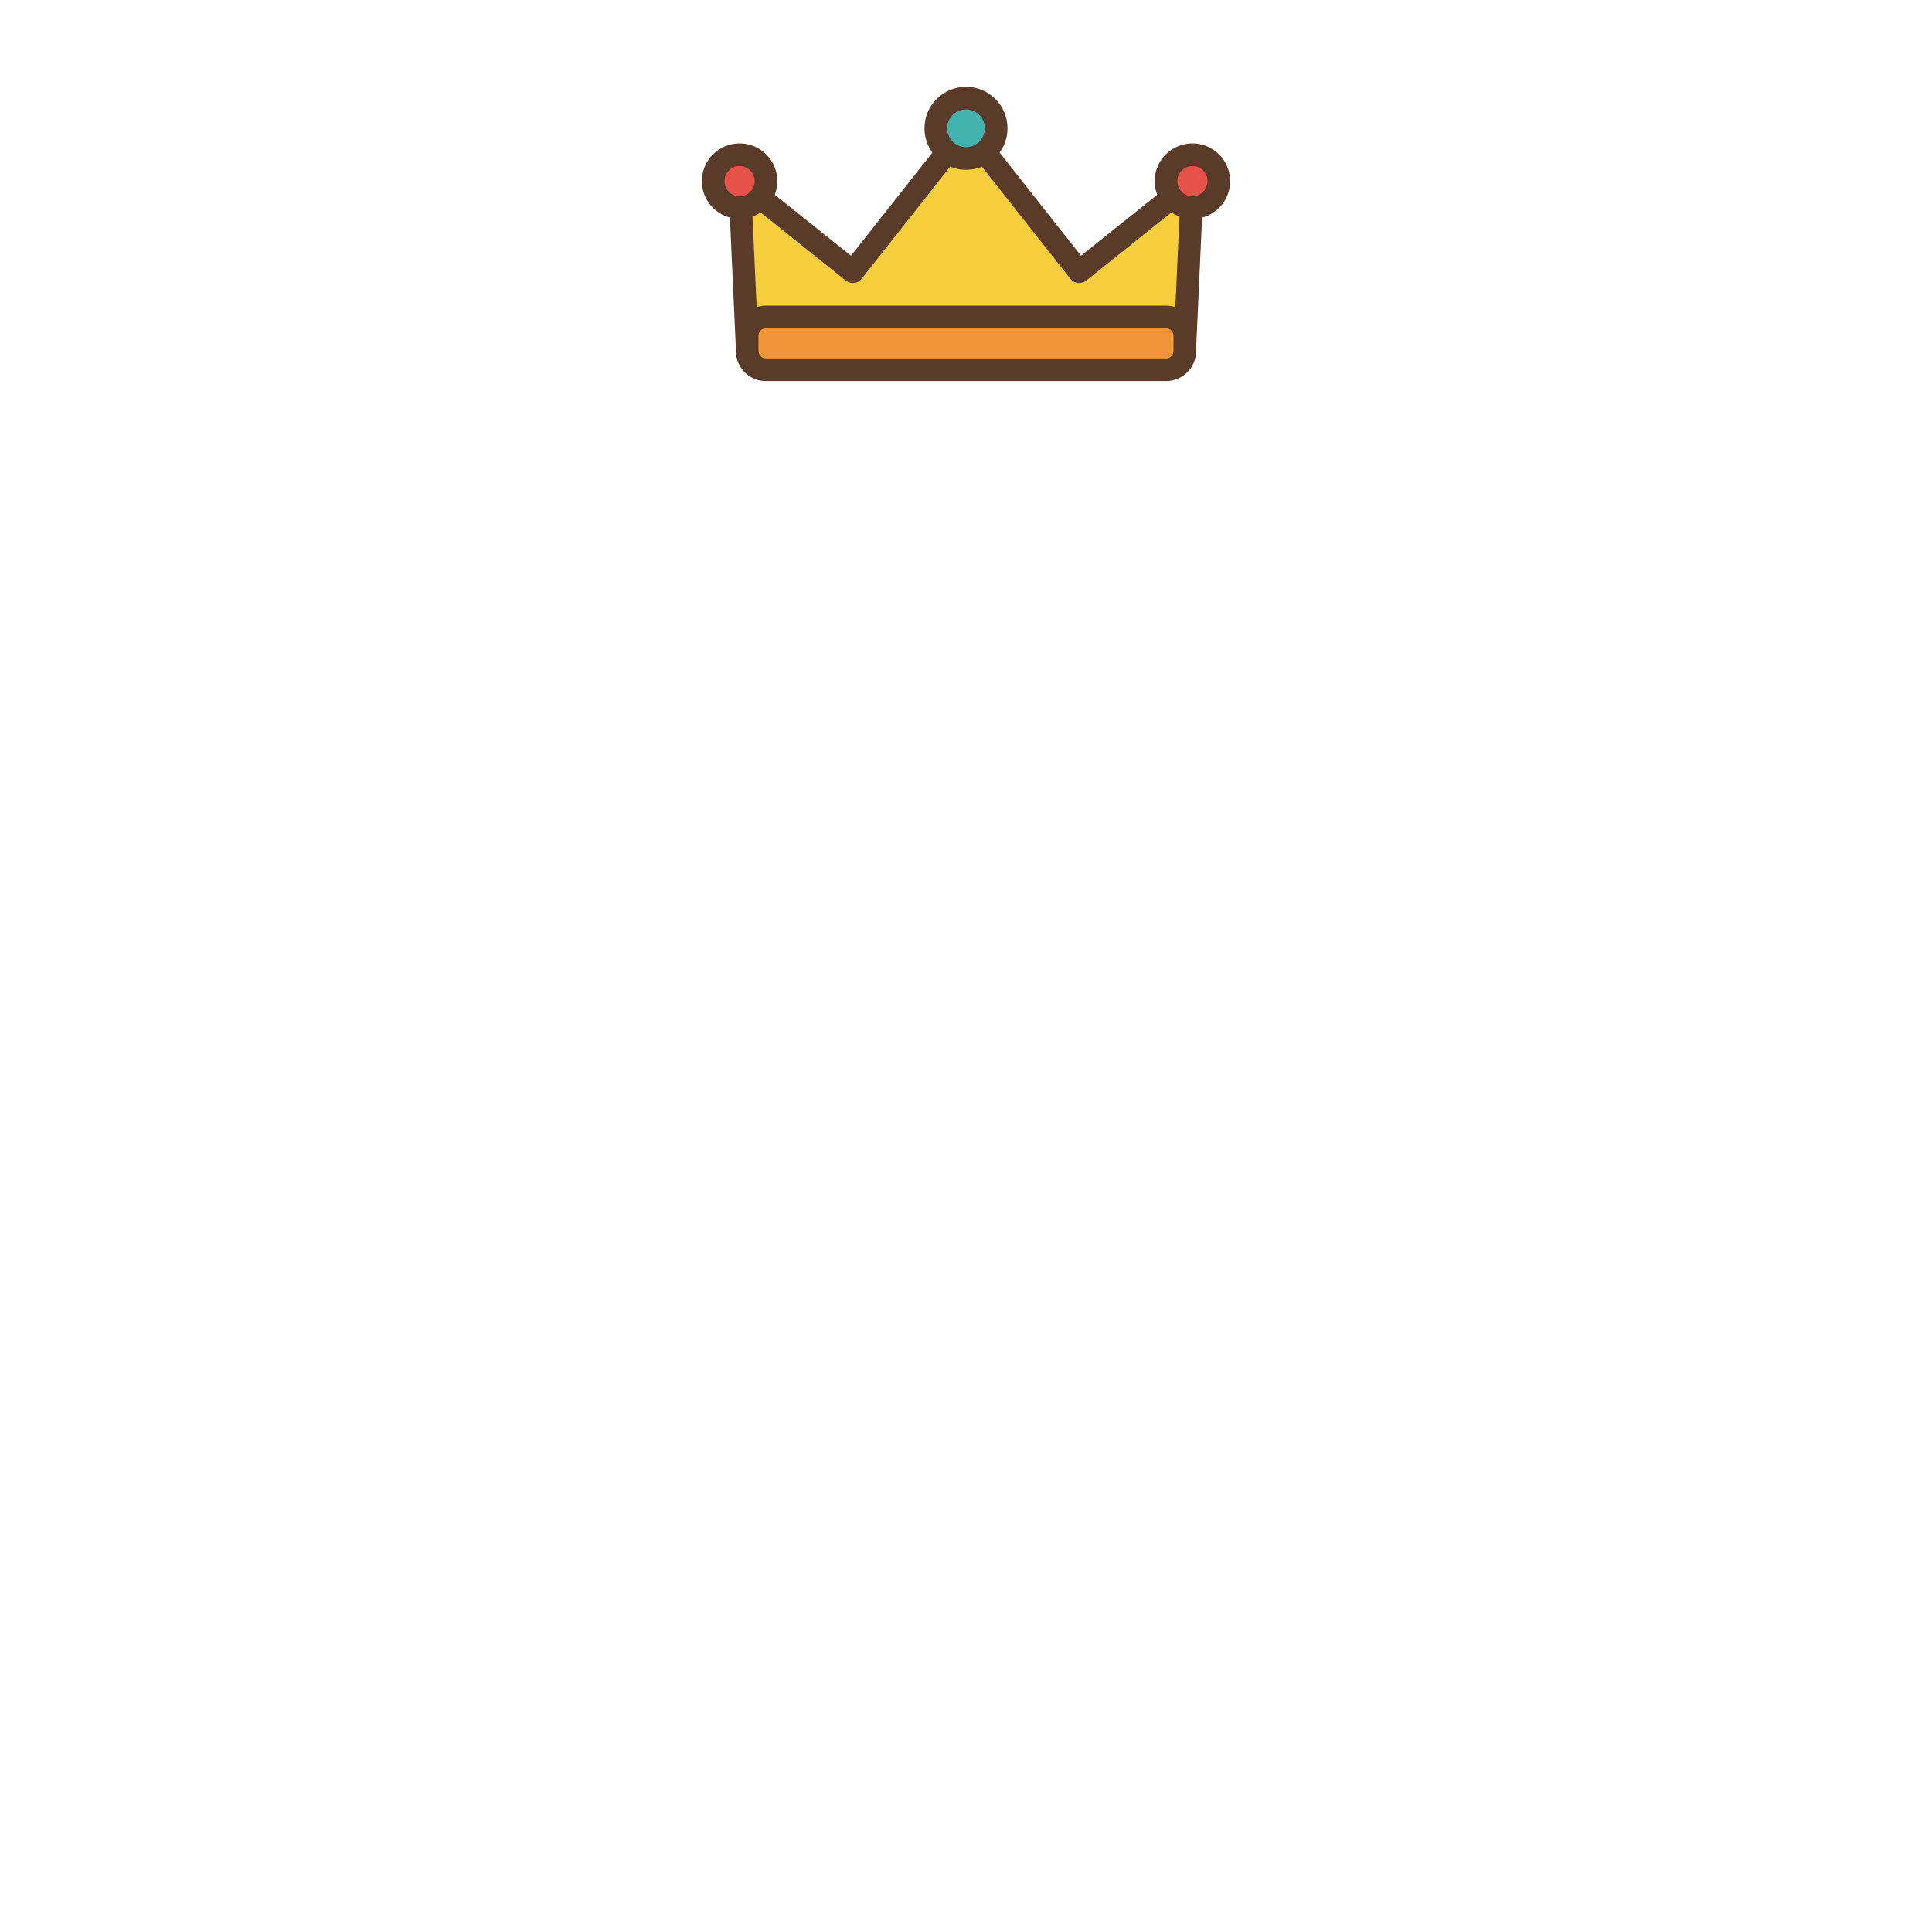
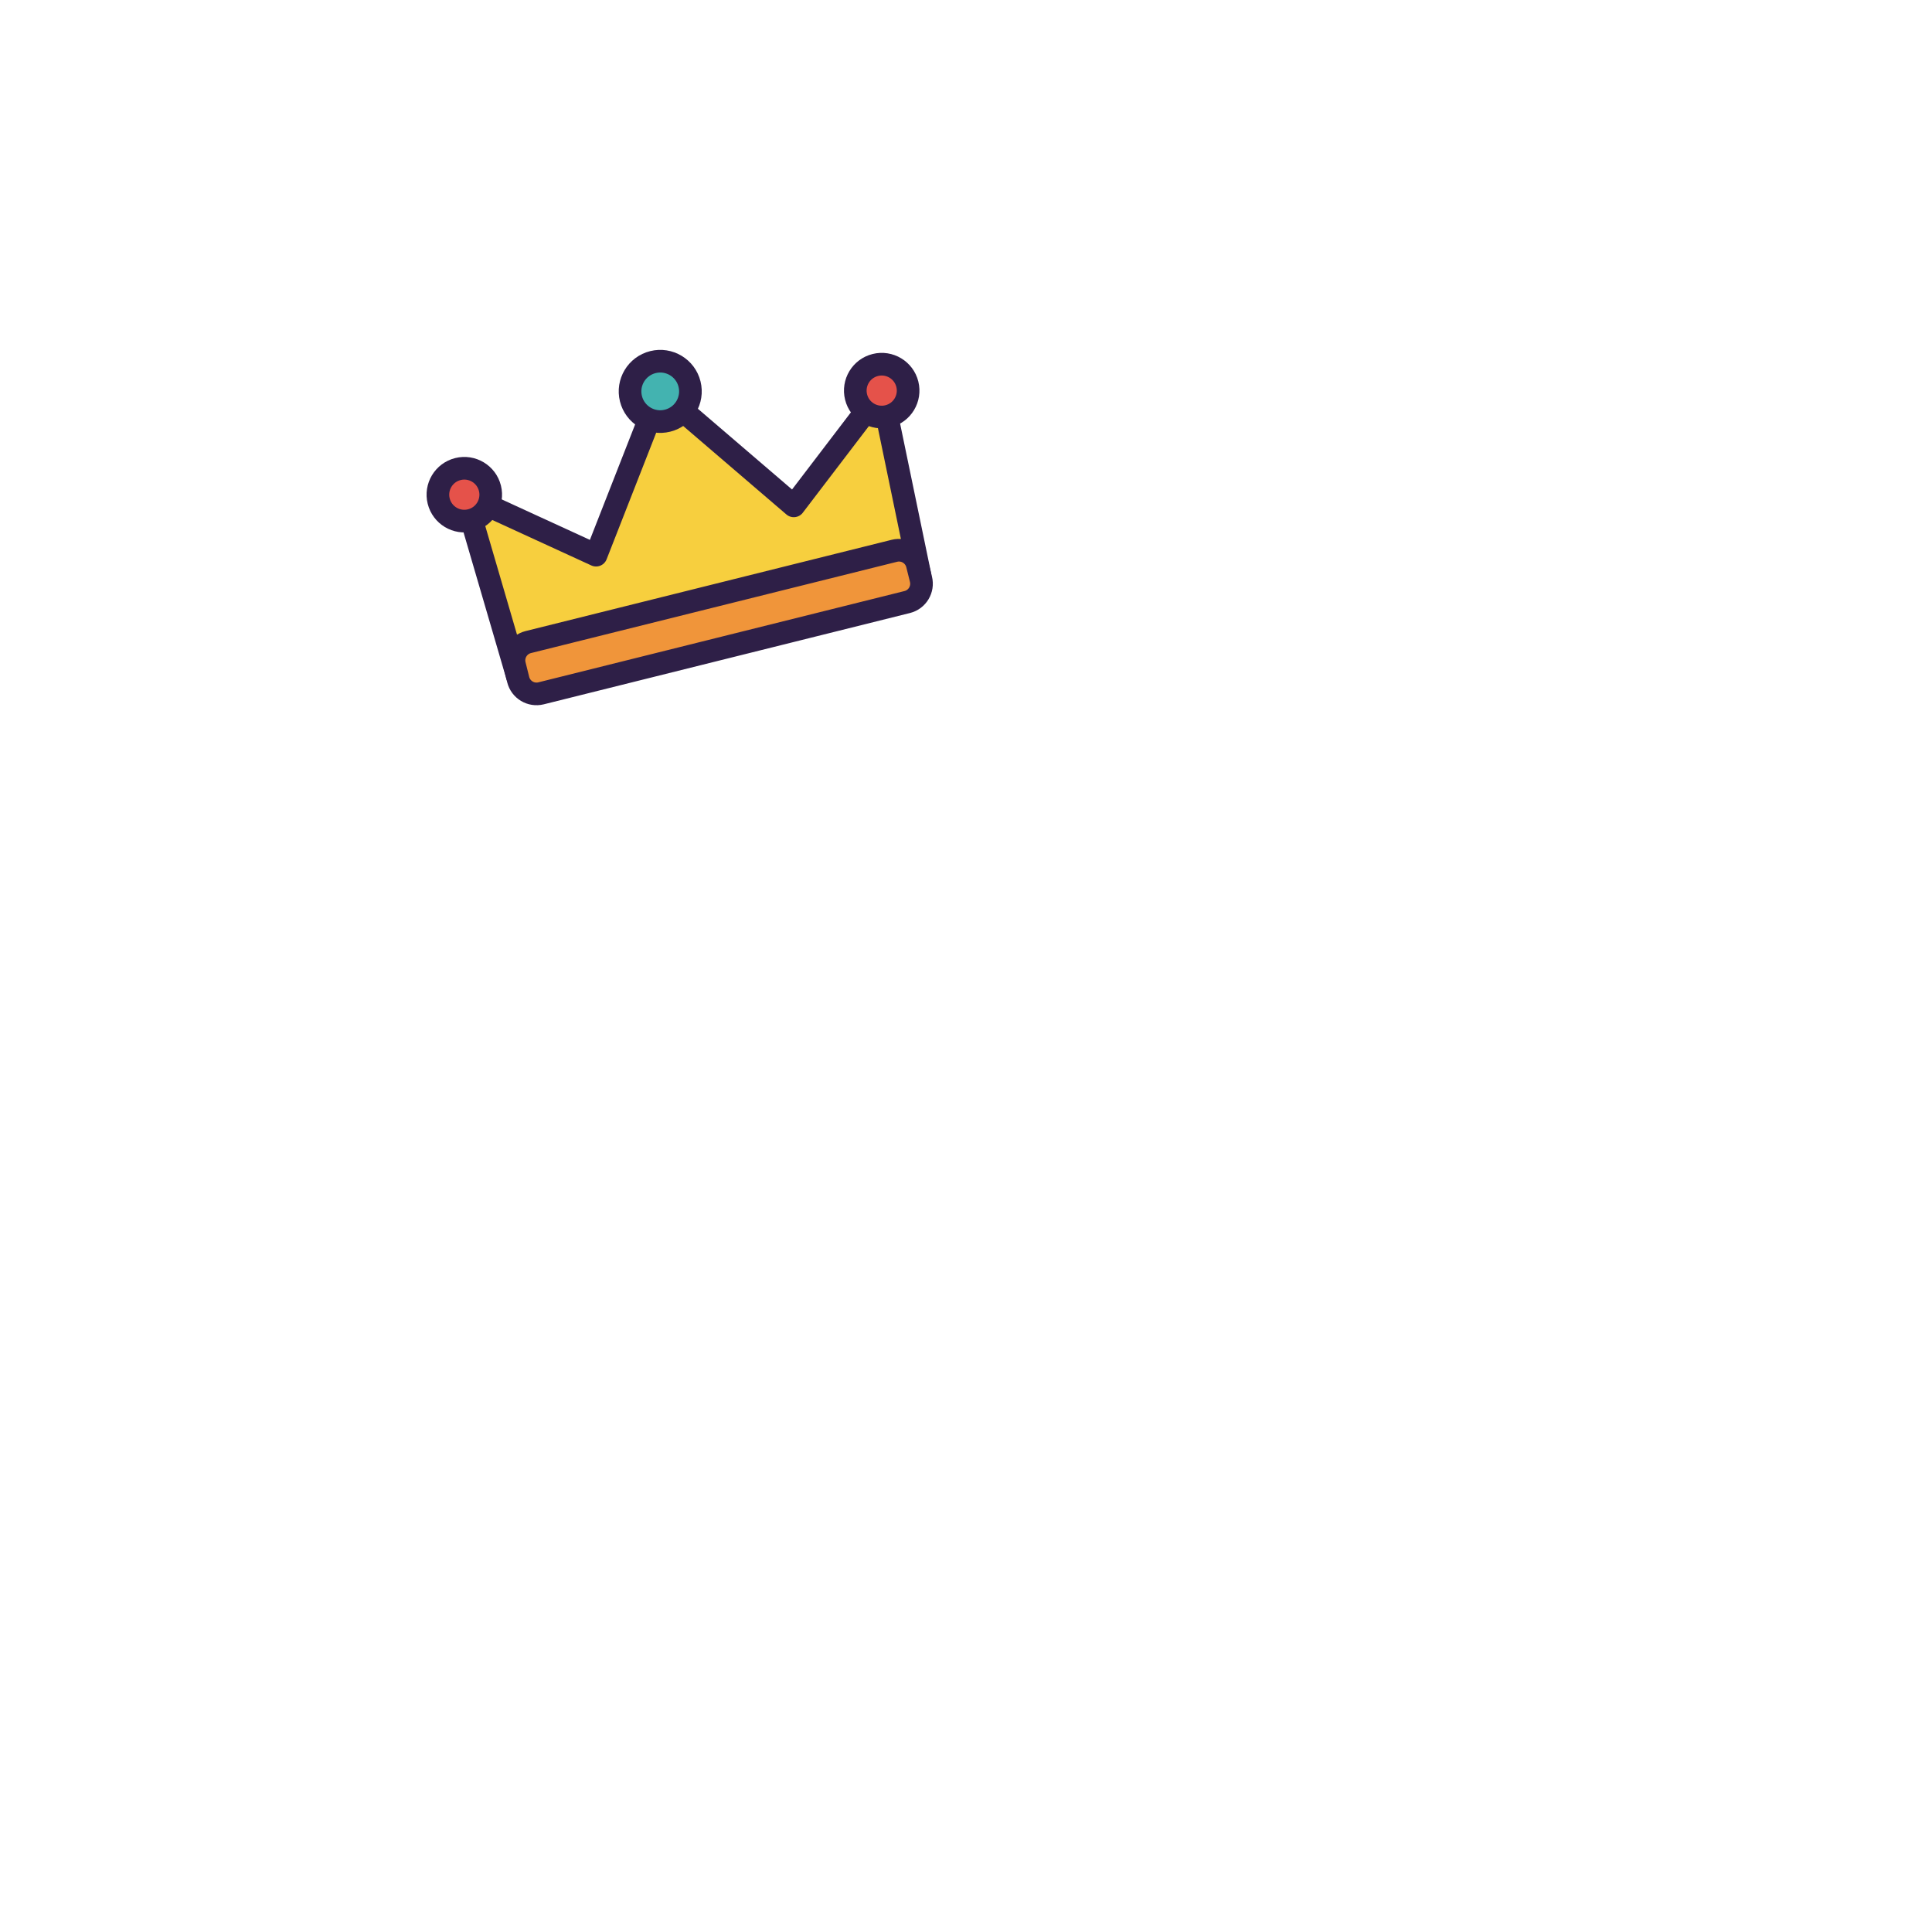
<svg xmlns="http://www.w3.org/2000/svg" viewBox="0 0 512 512">
-   <g stroke="#5A3A28" stroke-width="6" stroke-linejoin="round" stroke-linecap="round">
-     <path d="M198 92L196 48 226 72 256 34 286 72 316 48 314 92Z" fill="#F7CF3E" />
-     <rect x="198" y="84" width="116" height="14" rx="5" fill="#F0953A" />
-     <circle cx="196" cy="48" r="7" fill="#E5524A" />
-     <circle cx="256" cy="34" r="8" fill="#43B3B0" />
-     <circle cx="316" cy="48" r="7" fill="#E5524A" />
+   <g stroke="#2E1F47" stroke-width="6" stroke-linejoin="round" stroke-linecap="round">
+     <g transform="translate(4 40) rotate(-14 185 120)">
+       <path d="M130 126L128 76 158 100 185 62 212 100 242 76 240 126Z" fill="#F7CF3E" />
+       <rect x="130" y="118" width="110" height="14" rx="5" fill="#F0953A" />
+       <circle cx="128" cy="76" r="7" fill="#E5524A" />
+       <circle cx="185" cy="62" r="8" fill="#43B3B0" />
+       <circle cx="242" cy="76" r="7" fill="#E5524A" />
+     </g>
  </g>
</svg>
